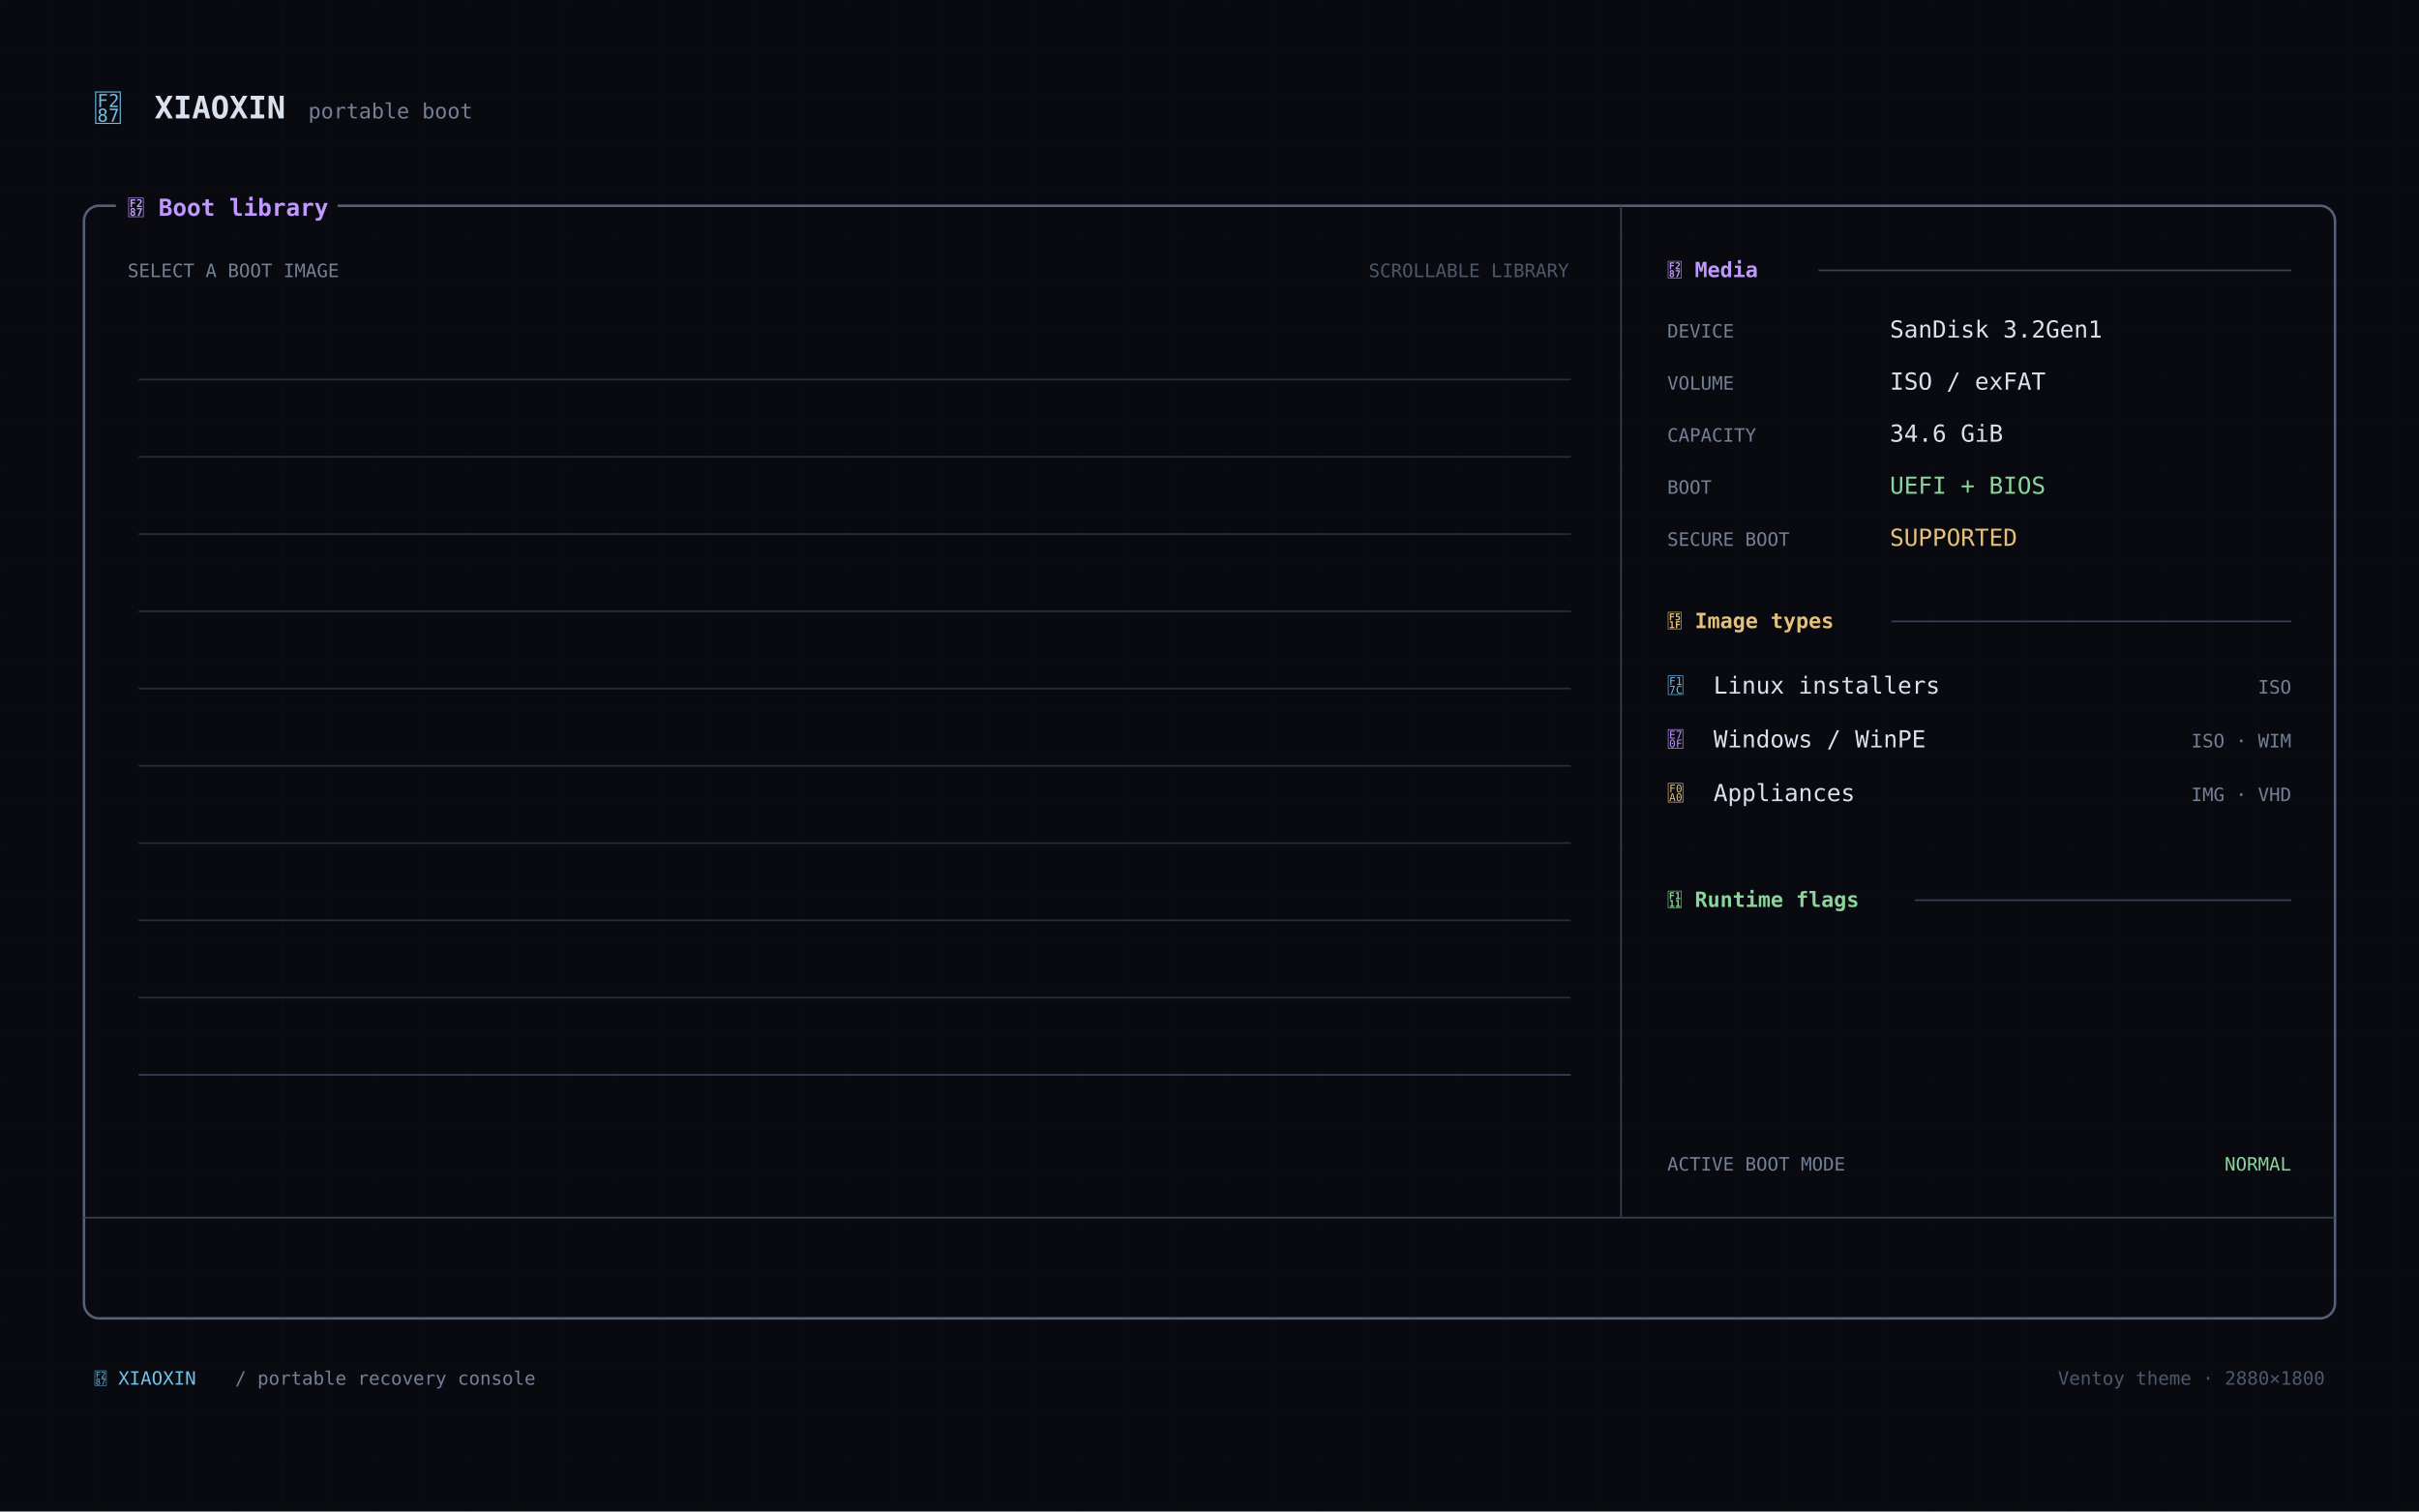
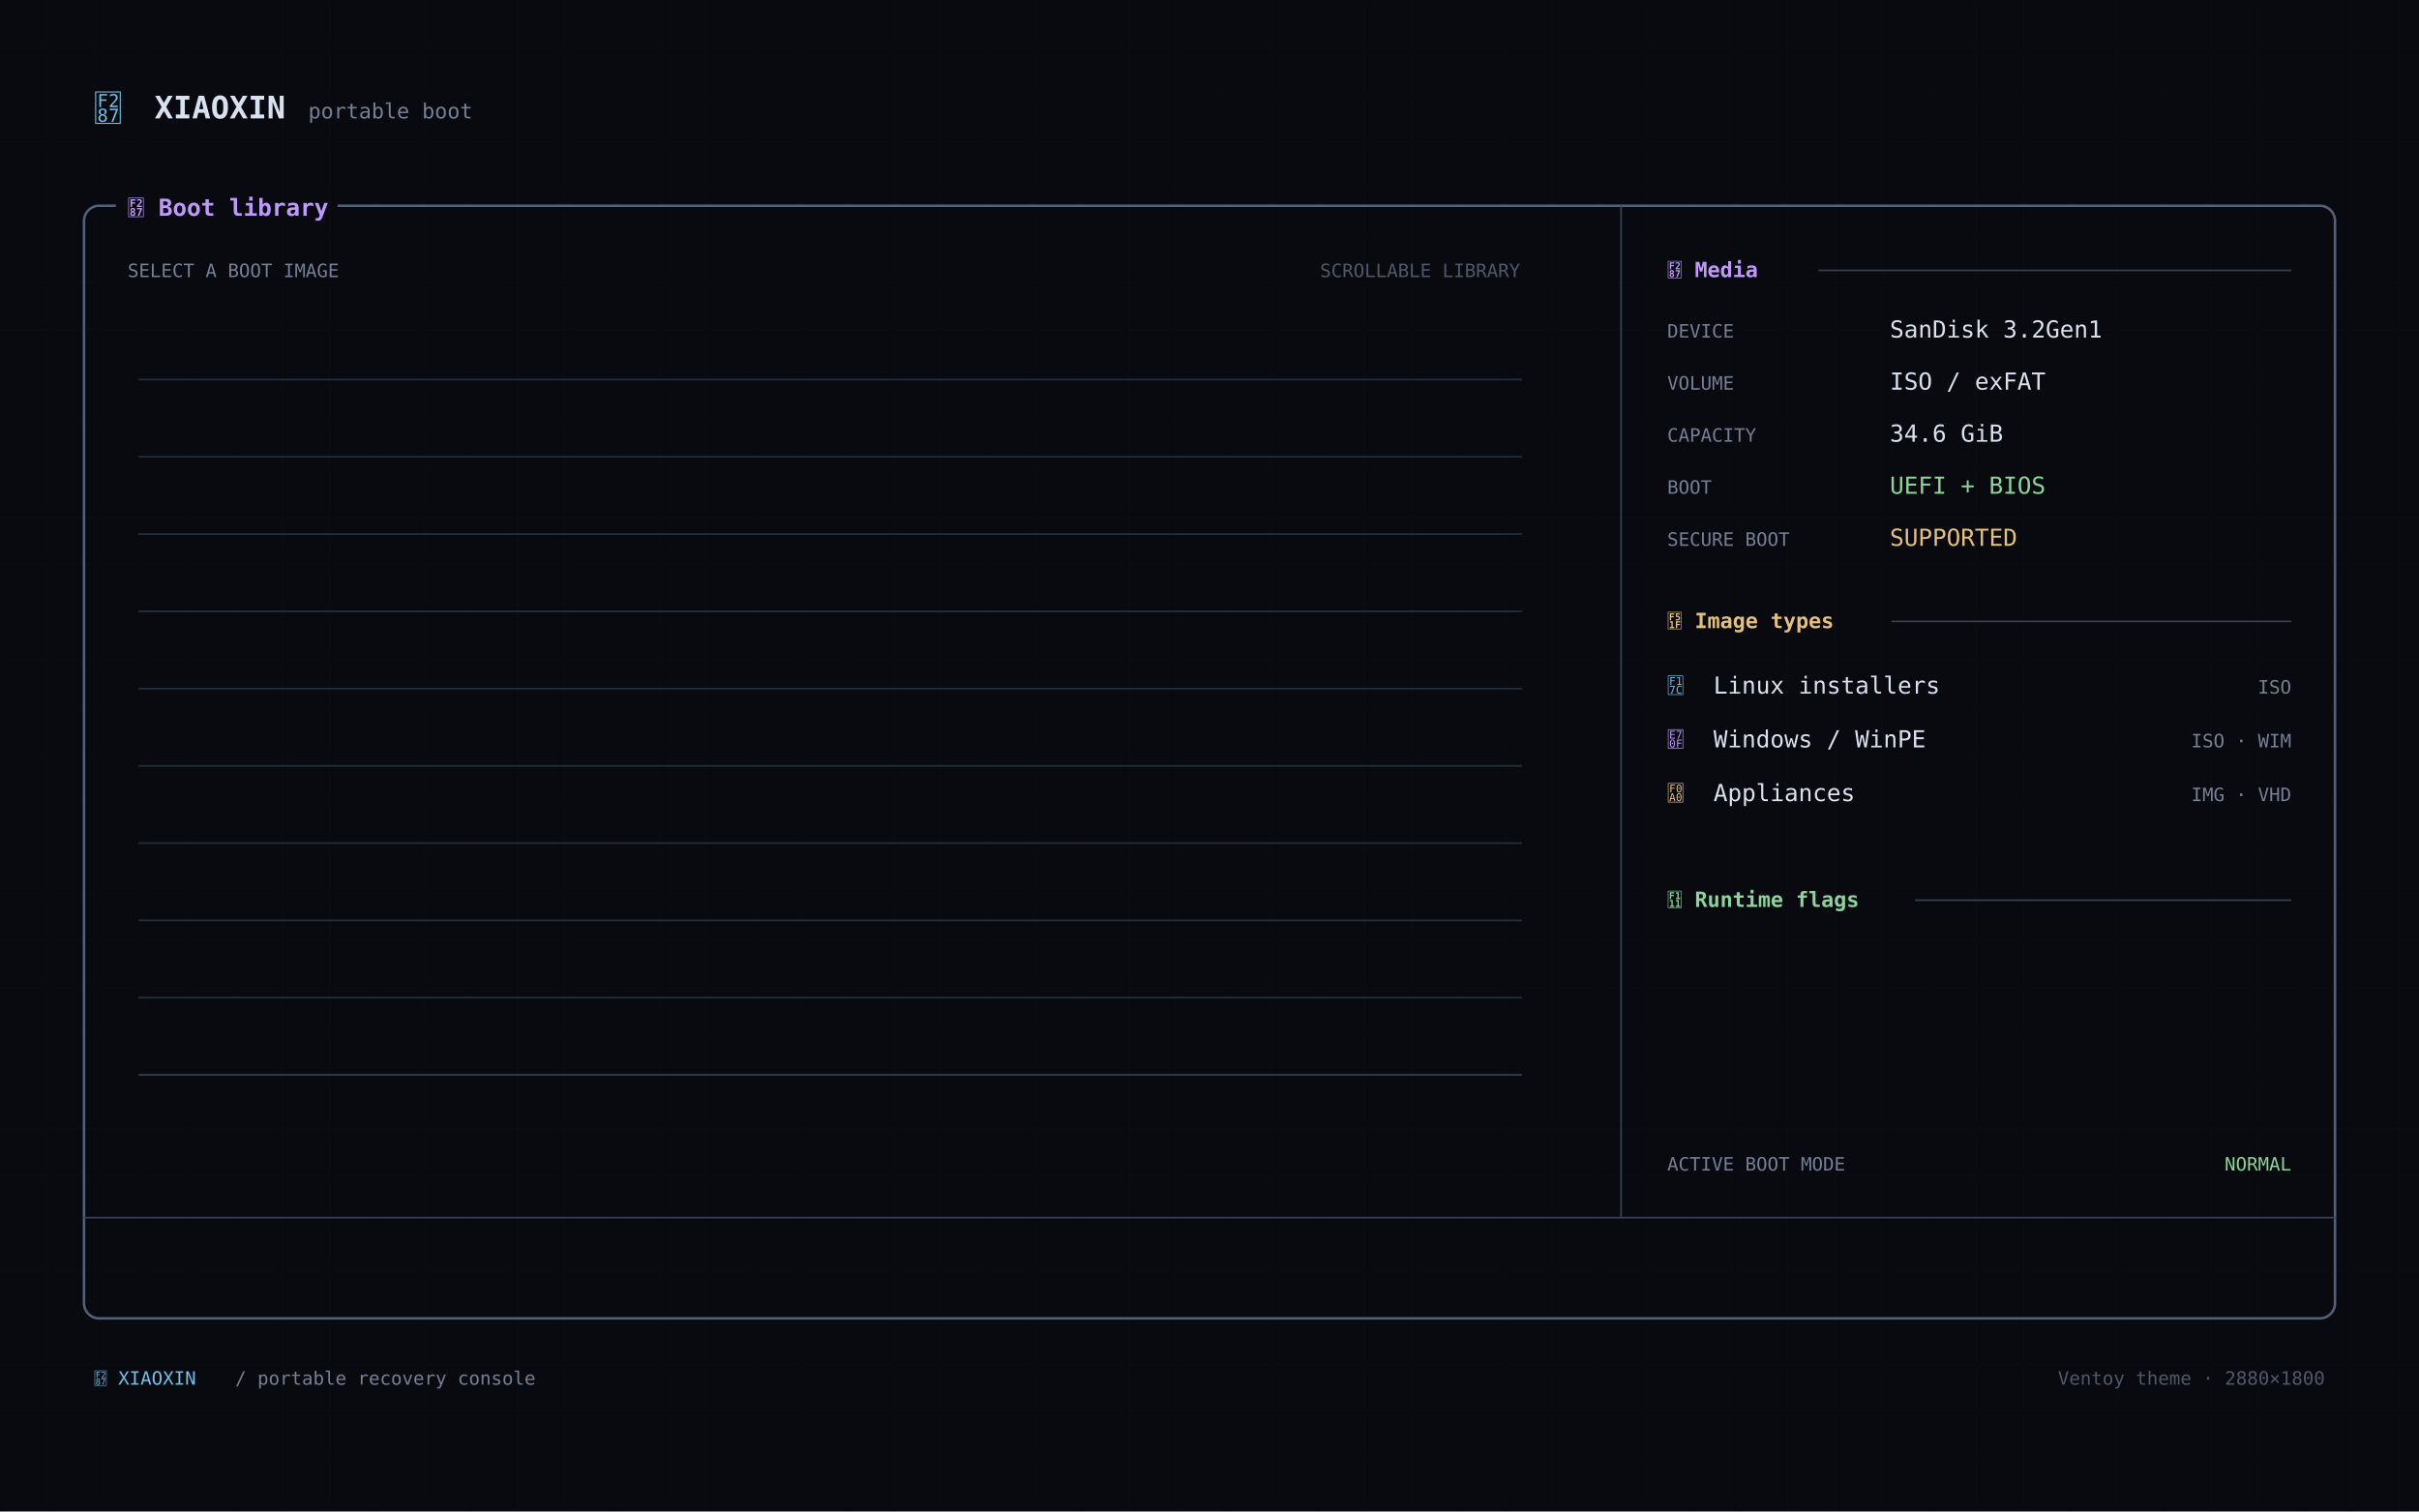
<svg xmlns="http://www.w3.org/2000/svg" width="2880" height="1800" viewBox="0 0 2880 1800">
  <defs>
    <pattern id="grid" width="56" height="56" patternUnits="userSpaceOnUse">
      <path d="M56 0H0V56" fill="none" stroke="#242b38" stroke-width="1" opacity="0.12" />
    </pattern>
    <style>
      .mono { font-family: "JetBrainsMono Nerd Font Mono", "JetBrains Mono", monospace; letter-spacing: 0; }
      .text { fill: #d9e0ee; }
      .muted { fill: #748096; }
      .dim { fill: #4d586b; }
      .cyan { fill: #70c0e8; }
      .green { fill: #8bd49c; }
      .yellow { fill: #e5c07b; }
      .purple { fill: #c099ff; }
      .label { font-size: 25px; font-weight: 700; }
      .body { font-size: 28px; }
      .small { font-size: 22px; }
    </style>
  </defs>
  <rect width="2880" height="1800" fill="#080a0f" />
  <rect width="2880" height="1800" fill="url(#grid)" />
  <text x="112" y="145" class="mono cyan" font-size="47"></text>
  <text x="184" y="141" class="mono text" font-size="37" font-weight="800">XIAOXIN</text>
  <text x="367" y="141" class="mono muted" font-size="25">portable boot</text>
  <path d="M138 245            H118            A18 18 0 0 0 100 263            V1552            A18 18 0 0 0 118 1570            H2762            A18 18 0 0 0 2780 1552            V263            A18 18 0 0 0 2762 245            H402" fill="none" stroke="#536079" stroke-width="3" />
  <text x="152" y="257" class="mono purple" font-size="28" font-weight="800">  Boot library</text>
  <line x1="1930" y1="245" x2="1930" y2="1450" stroke="#354055" stroke-width="2" />
  <line x1="100" y1="1450" x2="2780" y2="1450" stroke="#354055" stroke-width="2" />
  <text x="152" y="330" class="mono muted small">SELECT A BOOT IMAGE</text>
-   <text x="1868" y="330" class="mono dim small" text-anchor="end">SCROLLABLE LIBRARY</text>
-   <line x1="165" y1="452" x2="1870" y2="452" stroke="#252e3d" stroke-width="2" />
-   <line x1="165" y1="544" x2="1870" y2="544" stroke="#252e3d" stroke-width="2" />
-   <line x1="165" y1="636" x2="1870" y2="636" stroke="#252e3d" stroke-width="2" />
-   <line x1="165" y1="728" x2="1870" y2="728" stroke="#252e3d" stroke-width="2" />
-   <line x1="165" y1="820" x2="1870" y2="820" stroke="#252e3d" stroke-width="2" />
-   <line x1="165" y1="912" x2="1870" y2="912" stroke="#252e3d" stroke-width="2" />
-   <line x1="165" y1="1004" x2="1870" y2="1004" stroke="#252e3d" stroke-width="2" />
-   <line x1="165" y1="1096" x2="1870" y2="1096" stroke="#252e3d" stroke-width="2" />
-   <line x1="165" y1="1188" x2="1870" y2="1188" stroke="#252e3d" stroke-width="2" />
-   <line x1="165" y1="1280" x2="1870" y2="1280" stroke="#354055" stroke-width="2" />
+   <text x="1810" y="330" class="mono dim small" text-anchor="end">SCROLLABLE LIBRARY</text>
+   <line x1="165" y1="452" x2="1812" y2="452" stroke="#252e3d" stroke-width="2" />
+   <line x1="165" y1="544" x2="1812" y2="544" stroke="#252e3d" stroke-width="2" />
+   <line x1="165" y1="636" x2="1812" y2="636" stroke="#252e3d" stroke-width="2" />
+   <line x1="165" y1="728" x2="1812" y2="728" stroke="#252e3d" stroke-width="2" />
+   <line x1="165" y1="820" x2="1812" y2="820" stroke="#252e3d" stroke-width="2" />
+   <line x1="165" y1="912" x2="1812" y2="912" stroke="#252e3d" stroke-width="2" />
+   <line x1="165" y1="1004" x2="1812" y2="1004" stroke="#252e3d" stroke-width="2" />
+   <line x1="165" y1="1096" x2="1812" y2="1096" stroke="#252e3d" stroke-width="2" />
+   <line x1="165" y1="1188" x2="1812" y2="1188" stroke="#252e3d" stroke-width="2" />
+   <line x1="165" y1="1280" x2="1812" y2="1280" stroke="#354055" stroke-width="2" />
  <text x="1985" y="330" class="mono purple label">  Media</text>
  <line x1="2165" y1="322" x2="2728" y2="322" stroke="#354055" stroke-width="2" />
  <text x="1985" y="402" class="mono muted small">DEVICE</text>
  <text x="2250" y="402" class="mono text body">SanDisk 3.2Gen1</text>
  <text x="1985" y="464" class="mono muted small">VOLUME</text>
  <text x="2250" y="464" class="mono text body">ISO  /  exFAT</text>
  <text x="1985" y="526" class="mono muted small">CAPACITY</text>
  <text x="2250" y="526" class="mono text body">34.6 GiB</text>
  <text x="1985" y="588" class="mono muted small">BOOT</text>
  <text x="2250" y="588" class="mono green body">UEFI  +  BIOS</text>
  <text x="1985" y="650" class="mono muted small">SECURE BOOT</text>
  <text x="2250" y="650" class="mono yellow body">SUPPORTED</text>
  <text x="1985" y="748" class="mono yellow label">  Image types</text>
  <line x1="2252" y1="740" x2="2728" y2="740" stroke="#354055" stroke-width="2" />
  <text x="1985" y="826" class="mono cyan body"></text>
  <text x="2040" y="826" class="mono text body">Linux installers</text>
  <text x="2728" y="826" class="mono muted small" text-anchor="end">ISO</text>
  <text x="1985" y="890" class="mono purple body"></text>
  <text x="2040" y="890" class="mono text body">Windows / WinPE</text>
  <text x="2728" y="890" class="mono muted small" text-anchor="end">ISO · WIM</text>
  <text x="1985" y="954" class="mono yellow body"></text>
  <text x="2040" y="954" class="mono text body">Appliances</text>
  <text x="2728" y="954" class="mono muted small" text-anchor="end">IMG · VHD</text>
  <text x="1985" y="1080" class="mono green label">  Runtime flags</text>
  <line x1="2280" y1="1072" x2="2728" y2="1072" stroke="#354055" stroke-width="2" />
  <text x="1985" y="1394" class="mono muted small">ACTIVE BOOT MODE</text>
  <text x="2728" y="1394" class="mono green small" text-anchor="end">NORMAL</text>
  <text x="112" y="1649" class="mono cyan small">  XIAOXIN</text>
  <text x="280" y="1649" class="mono muted small">/ portable recovery console</text>
  <text x="2768" y="1649" class="mono dim small" text-anchor="end">Ventoy theme · 2880×1800</text>
</svg>
